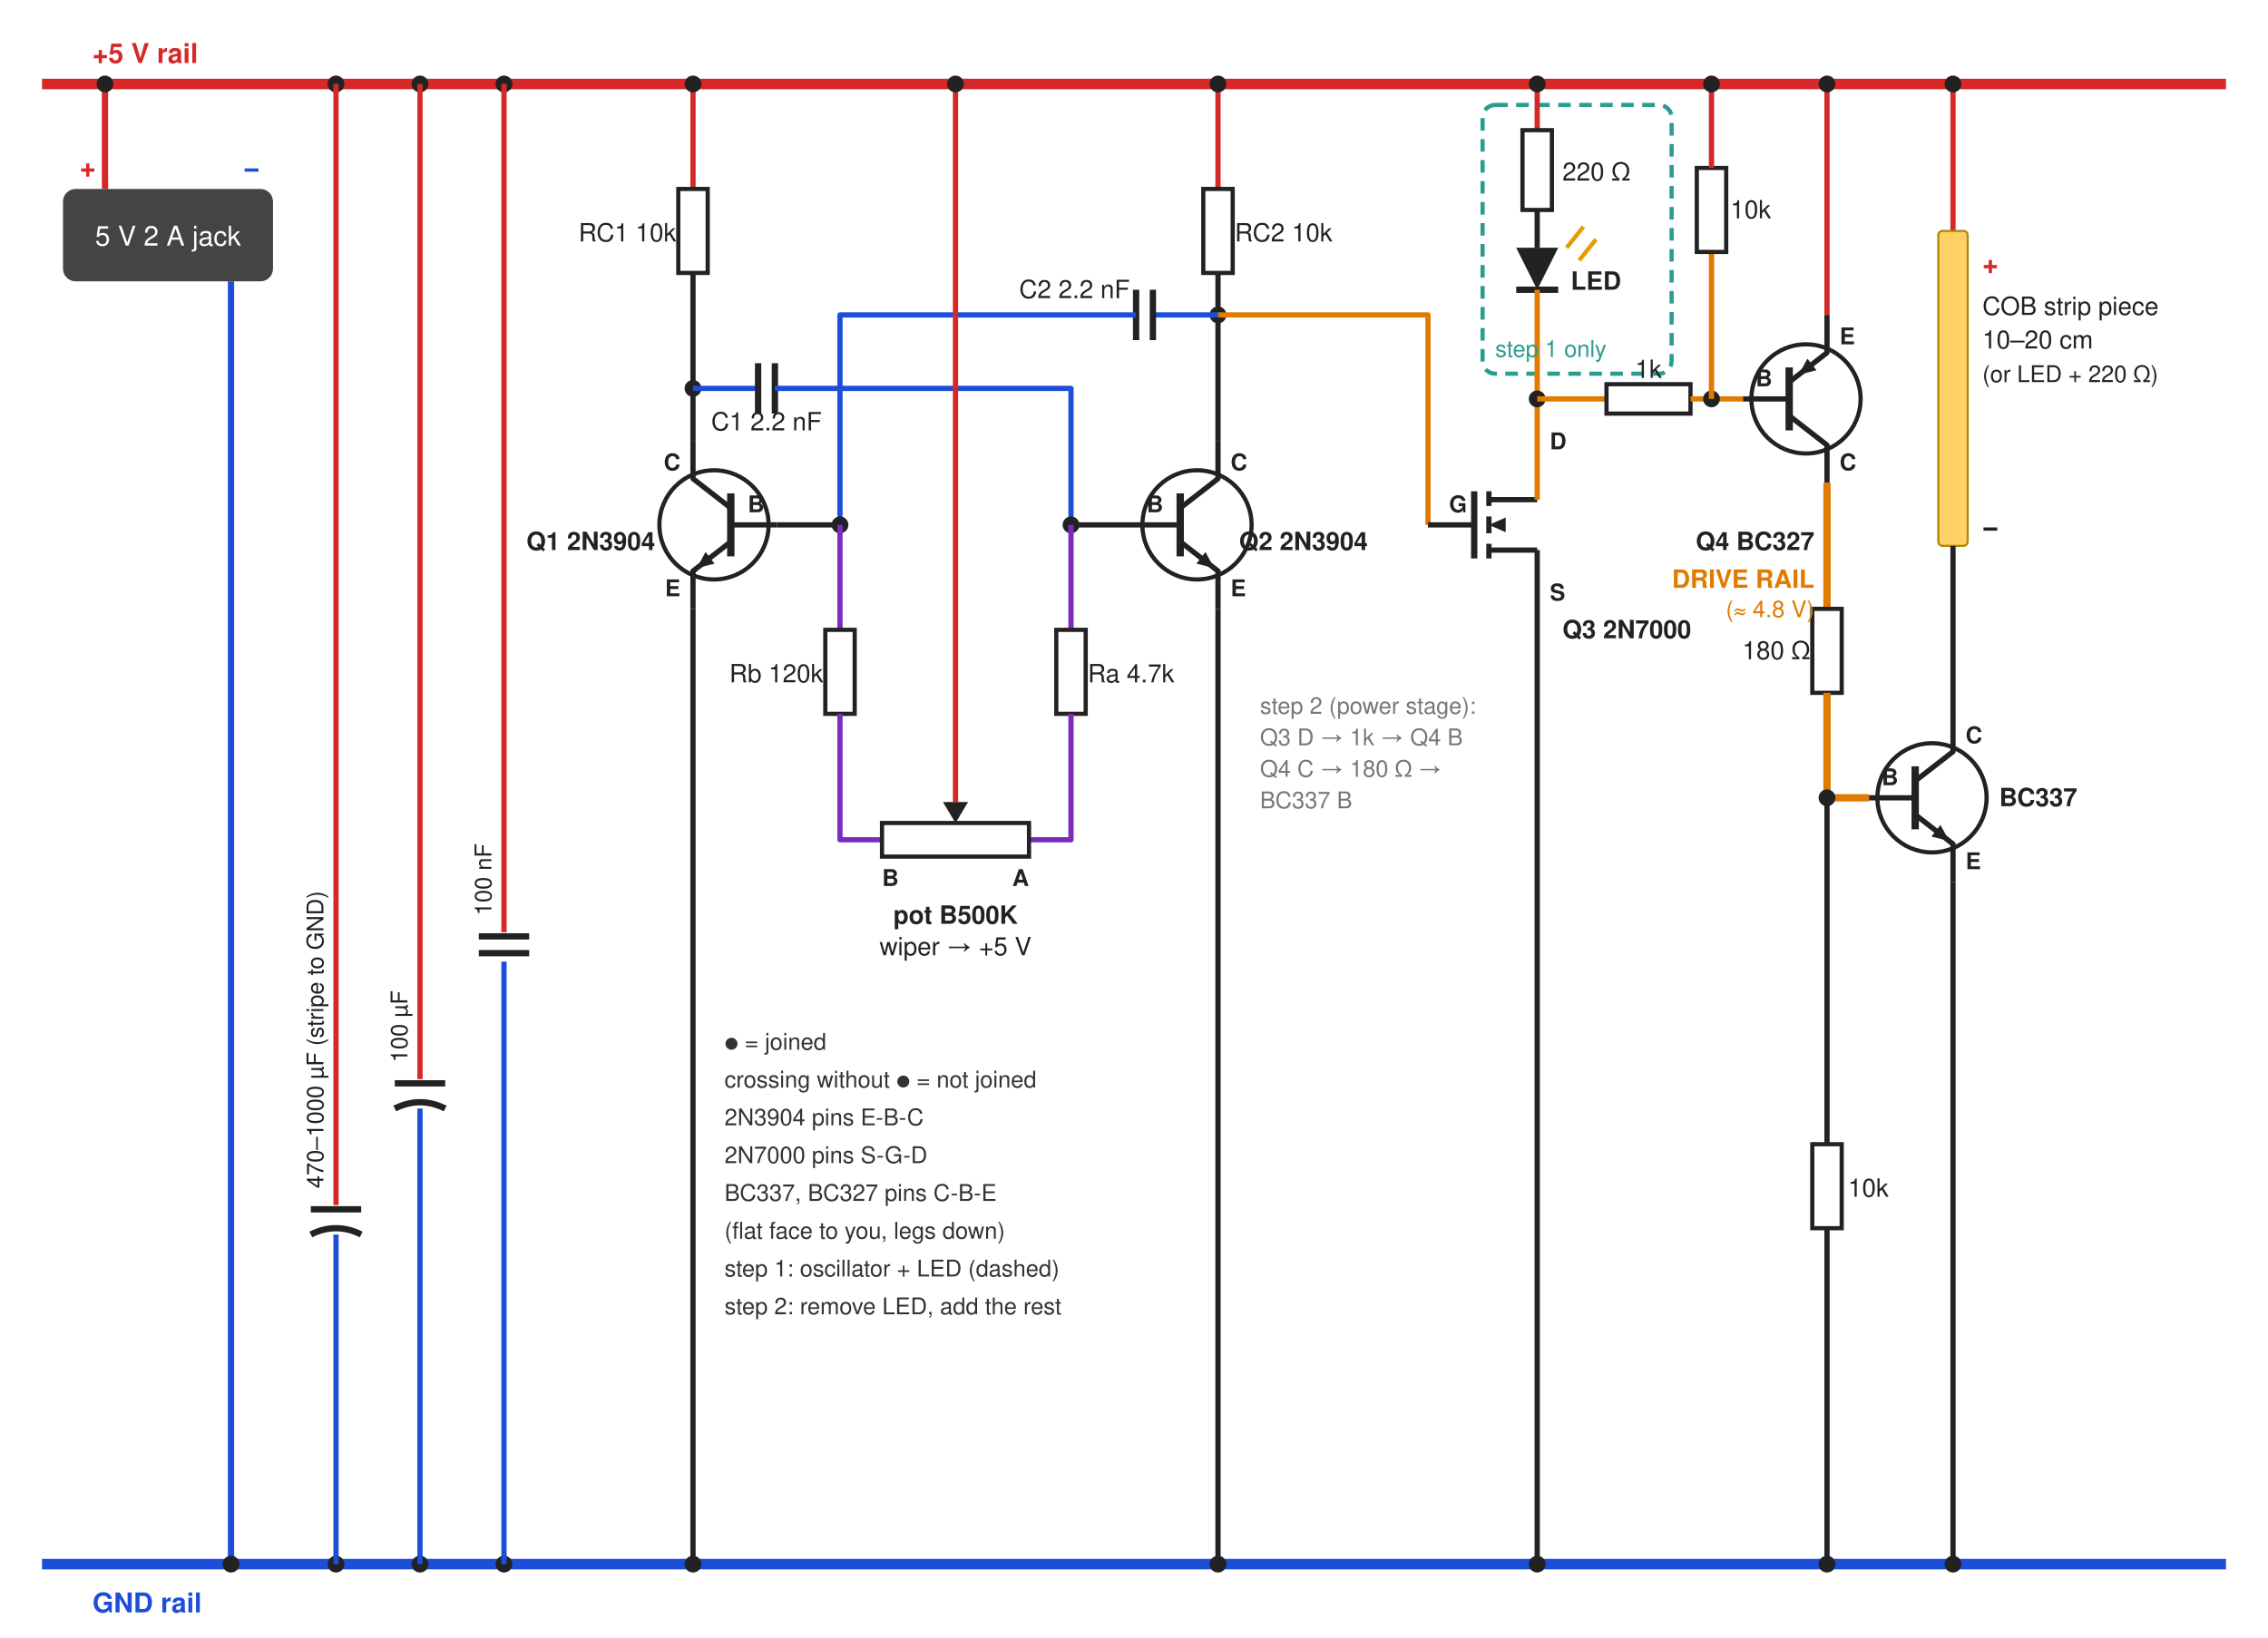
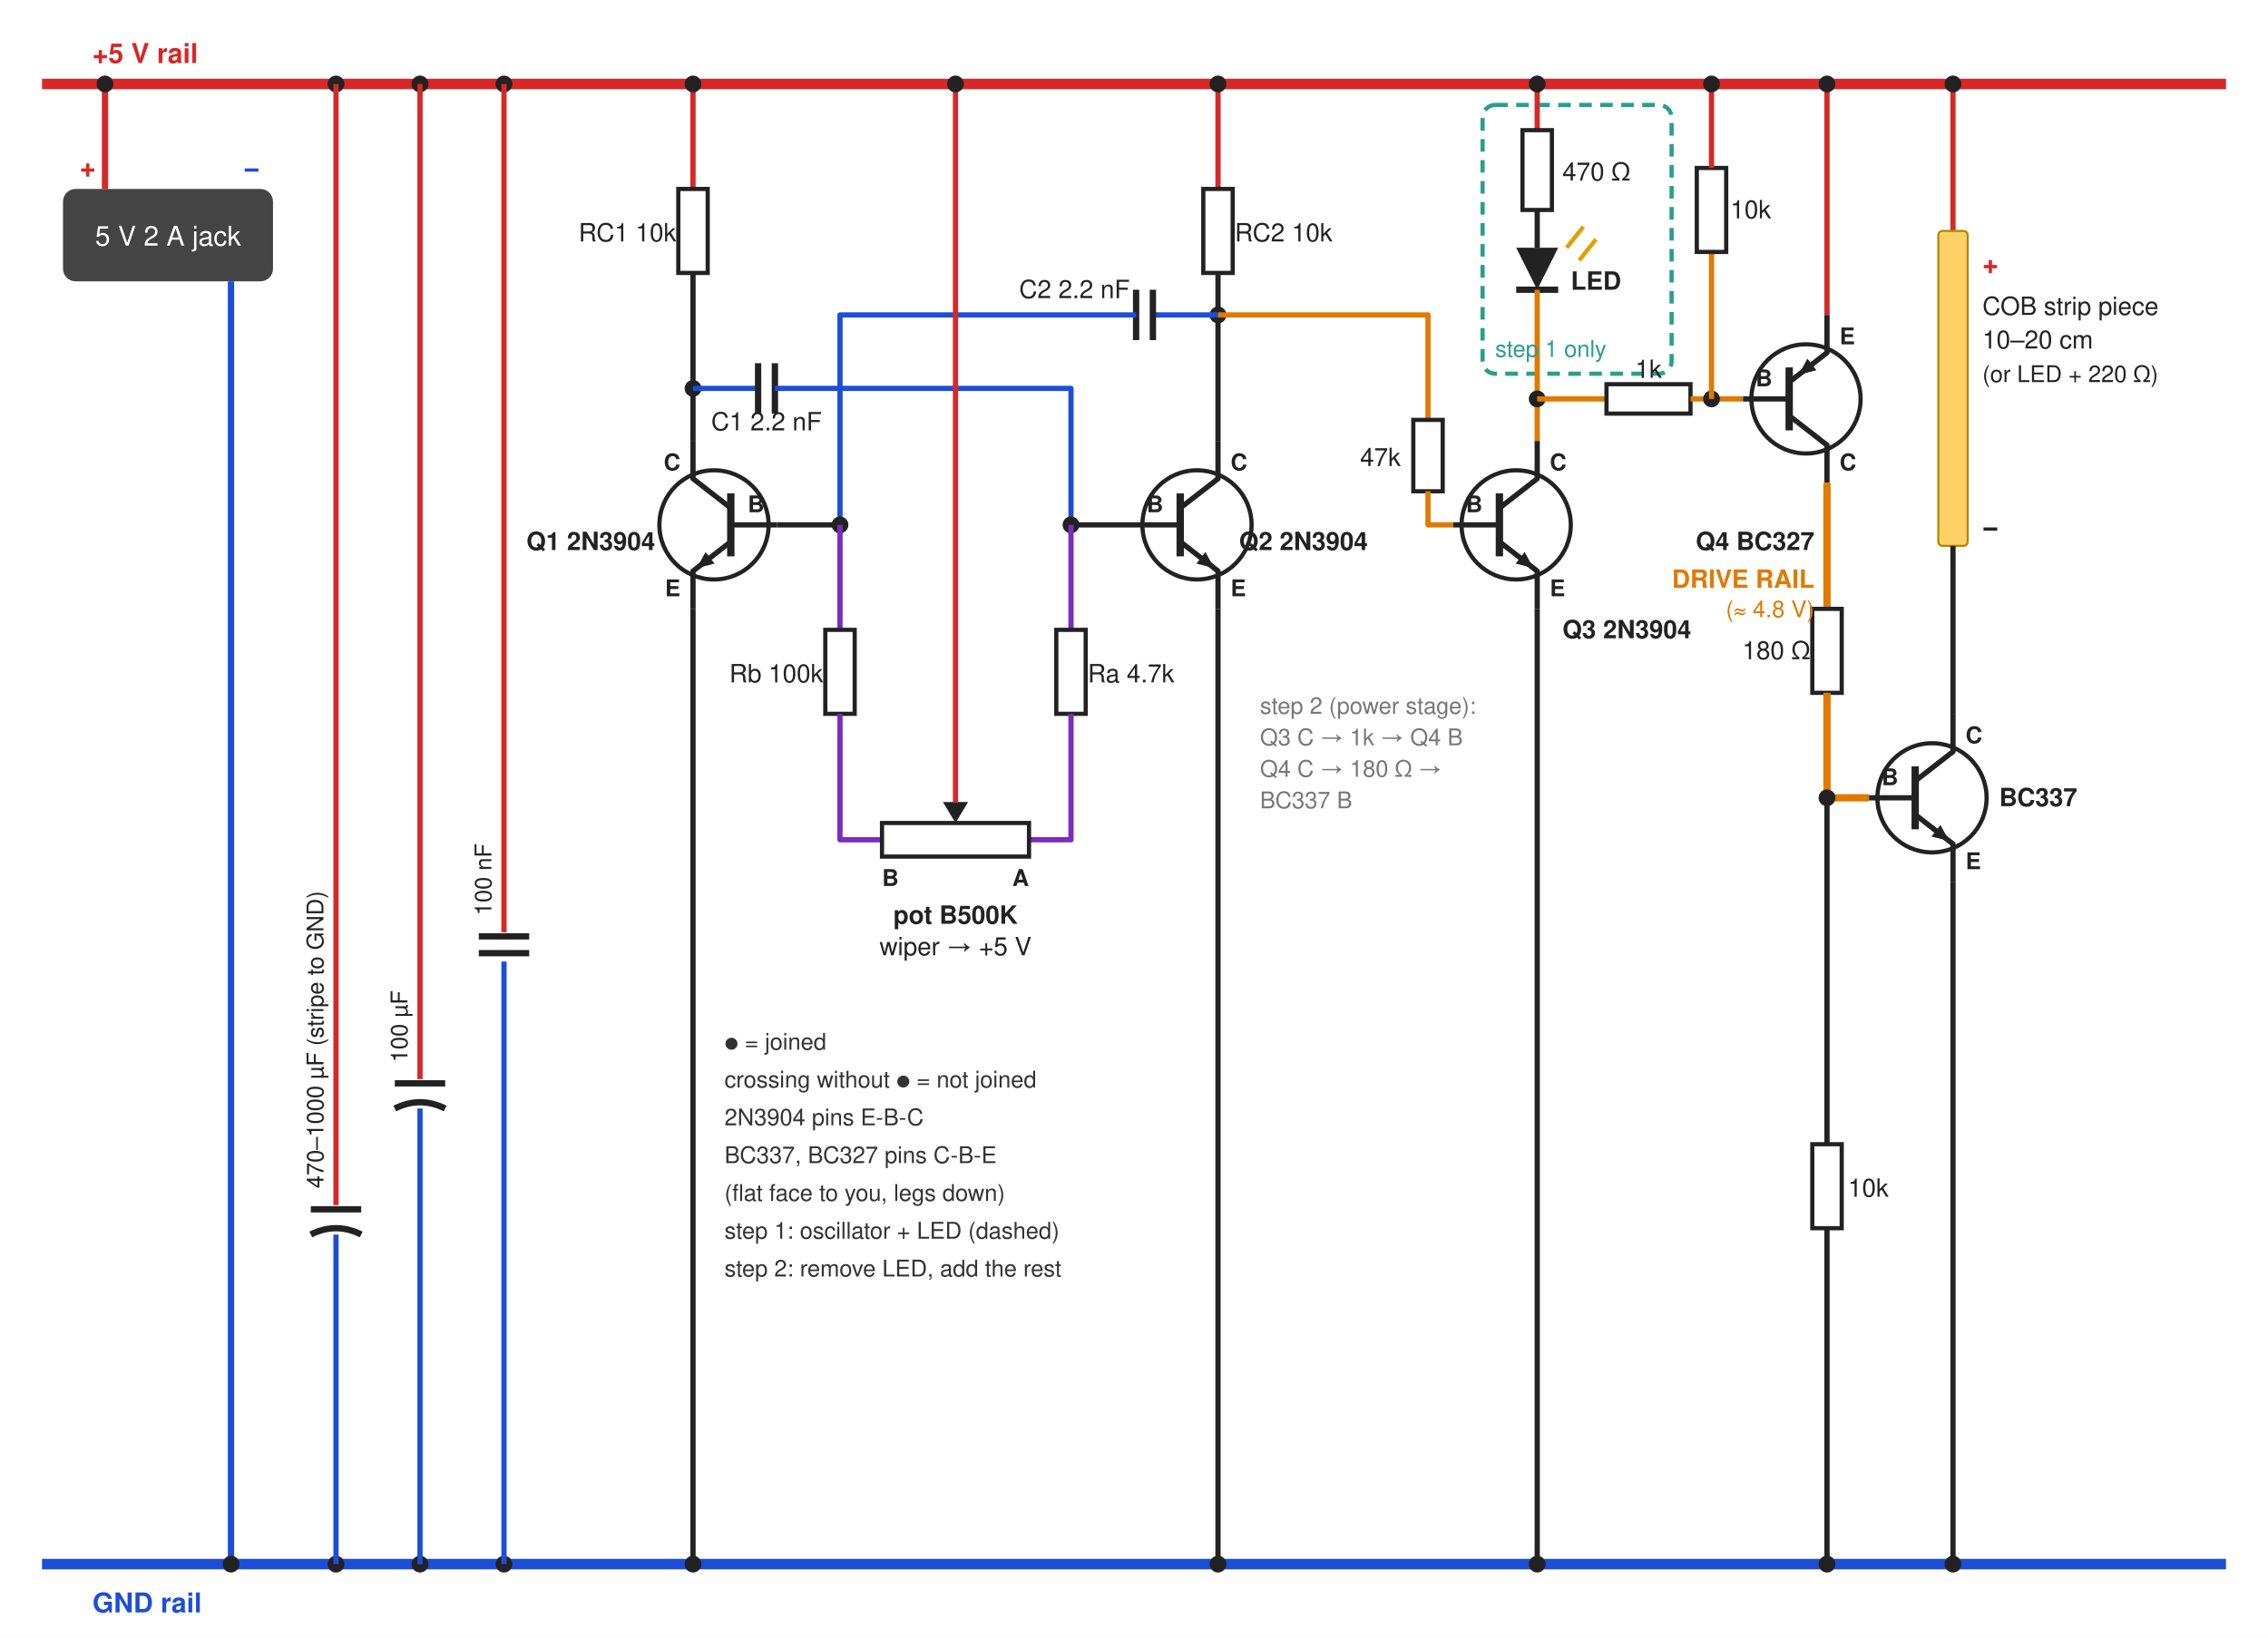
<svg xmlns="http://www.w3.org/2000/svg" viewBox="0 0 1080 780" font-family="Segoe UI, Helvetica, Arial, sans-serif" font-size="13">
  <rect width="1080" height="780" fill="#ffffff" />
  <defs>
    <g id="gnd" stroke="#222" stroke-width="2.5">
      <line x1="-10" y1="0" x2="10" y2="0" />
      <line x1="-6" y1="4" x2="6" y2="4" />
      <line x1="-2" y1="8" x2="2" y2="8" />
    </g>
  </defs>
  <path d="M20 40 L1060 40" stroke="#d62828" stroke-width="5" fill="none" stroke-linejoin="round" />
  <path d="M20 745 L1060 745" stroke="#1d4ed8" stroke-width="5" fill="none" stroke-linejoin="round" />
  <text x="44" y="30" text-anchor="start" font-size="13" font-weight="bold" fill="#d62828">+5 V rail</text>
  <text x="44" y="768" text-anchor="start" font-size="13" font-weight="bold" fill="#1d4ed8">GND rail</text>
  <rect x="30" y="90" width="100" height="44" rx="6" fill="#444" />
  <text x="80" y="117" text-anchor="middle" font-size="13" fill="#fff">5 V 2 A jack</text>
  <path d="M50 90 L50 40" stroke="#d62828" stroke-width="3" fill="none" stroke-linejoin="round" />
  <circle cx="50" cy="40" r="4" fill="#222" />
  <path d="M110 134 L110 745" stroke="#1d4ed8" stroke-width="3" fill="none" stroke-linejoin="round" />
  <circle cx="110" cy="745" r="4" fill="#222" />
  <text x="38" y="84" text-anchor="start" font-size="13" font-weight="bold" fill="#d62828">+</text>
  <text x="116" y="84" text-anchor="start" font-size="13" font-weight="bold" fill="#1d4ed8">−</text>
  <circle cx="160" cy="40" r="4" fill="#222" />
  <circle cx="160" cy="745" r="4" fill="#222" />
  <path d="M160 40 L160 574" stroke="#d62828" stroke-width="2.5" fill="none" stroke-linejoin="round" />
  <g stroke="#222" stroke-width="3" fill="none">
    <line x1="148" y1="576" x2="172" y2="576" />
    <path d="M148 588 Q160 582 172 588" />
  </g>
  <path d="M160 588 L160 745" stroke="#1d4ed8" stroke-width="2.5" fill="none" stroke-linejoin="round" />
  <text x="154" y="566" text-anchor="start" font-size="11" fill="#222" transform="rotate(-90 154 566)">470–1000 µF (stripe to GND)</text>
  <circle cx="200" cy="40" r="4" fill="#222" />
  <circle cx="200" cy="745" r="4" fill="#222" />
  <path d="M200 40 L200 514" stroke="#d62828" stroke-width="2.5" fill="none" stroke-linejoin="round" />
  <g stroke="#222" stroke-width="3" fill="none">
    <line x1="188" y1="516" x2="212" y2="516" />
    <path d="M188 528 Q200 522 212 528" />
  </g>
  <path d="M200 528 L200 745" stroke="#1d4ed8" stroke-width="2.5" fill="none" stroke-linejoin="round" />
  <text x="194" y="506" text-anchor="start" font-size="11" fill="#222" transform="rotate(-90 194 506)">100 µF</text>
  <circle cx="240" cy="40" r="4" fill="#222" />
  <circle cx="240" cy="745" r="4" fill="#222" />
  <path d="M240 40 L240 444" stroke="#d62828" stroke-width="2.5" fill="none" stroke-linejoin="round" />
  <g stroke="#222" stroke-width="3">
    <line x1="228" y1="446" x2="252" y2="446" />
    <line x1="228" y1="454" x2="252" y2="454" />
  </g>
  <path d="M240 458 L240 745" stroke="#1d4ed8" stroke-width="2.5" fill="none" stroke-linejoin="round" />
  <text x="234" y="436" text-anchor="start" font-size="11" fill="#222" transform="rotate(-90 234 436)">100 nF</text>
  <circle cx="340" cy="250" r="26" fill="none" stroke="#222" stroke-width="2" />
  <g stroke="#222" stroke-width="2.5" fill="none" stroke-linejoin="round">
    <line x1="370" y1="250" x2="348" y2="250" />
    <path d="M348 242 L330 228 L330 210" />
    <path d="M348 258 L330 272 L330 290" />
  </g>
  <line x1="348" y1="235" x2="348" y2="265" stroke="#222" stroke-width="3.5" />
  <polygon points="331.8,270.6 335.966,262.926 340.264,268.451" fill="#222" />
  <text x="324" y="224" text-anchor="end" font-size="11" font-weight="bold" fill="#222">C</text>
  <text x="324" y="284" text-anchor="end" font-size="11" font-weight="bold" fill="#222">E</text>
  <text x="364" y="244" text-anchor="end" font-size="11" font-weight="bold" fill="#222">B</text>
  <circle cx="570" cy="250" r="26" fill="none" stroke="#222" stroke-width="2" />
  <g stroke="#222" stroke-width="2.5" fill="none" stroke-linejoin="round">
    <line x1="540" y1="250" x2="562" y2="250" />
    <path d="M562 242 L580 228 L580 210" />
    <path d="M562 258 L580 272 L580 290" />
  </g>
  <line x1="562" y1="235" x2="562" y2="265" stroke="#222" stroke-width="3.5" />
  <polygon points="578.2,270.6 569.736,268.451 574.034,262.926" fill="#222" />
  <text x="586" y="224" text-anchor="start" font-size="11" font-weight="bold" fill="#222">C</text>
  <text x="586" y="284" text-anchor="start" font-size="11" font-weight="bold" fill="#222">E</text>
  <text x="546" y="244" text-anchor="start" font-size="11" font-weight="bold" fill="#222">B</text>
  <text x="312" y="262" text-anchor="end" font-size="12" font-weight="bold" fill="#222">Q1 2N3904</text>
  <text x="590" y="262" text-anchor="start" font-size="12" font-weight="bold" fill="#222">Q2 2N3904</text>
  <path d="M330 40 L330 90" stroke="#d62828" stroke-width="2.5" fill="none" stroke-linejoin="round" />
  <rect x="323" y="90" width="14" height="40" fill="#fff" stroke="#222" stroke-width="2" />
  <path d="M330 130 L330 210" stroke="#222" stroke-width="2.5" fill="none" stroke-linejoin="round" />
  <circle cx="330" cy="40" r="4" fill="#222" />
  <text x="322" y="115" text-anchor="end" font-size="12" fill="#222">RC1 10k</text>
  <path d="M580 40 L580 90" stroke="#d62828" stroke-width="2.5" fill="none" stroke-linejoin="round" />
  <rect x="573" y="90" width="14" height="40" fill="#fff" stroke="#222" stroke-width="2" />
  <path d="M580 130 L580 210" stroke="#222" stroke-width="2.5" fill="none" stroke-linejoin="round" />
  <circle cx="580" cy="40" r="4" fill="#222" />
  <text x="588" y="115" text-anchor="start" font-size="12" fill="#222">RC2 10k</text>
  <circle cx="330" cy="185" r="4" fill="#222" />
  <circle cx="580" cy="150" r="4" fill="#222" />
  <path d="M330 185 L361 185" stroke="#1d4ed8" stroke-width="2.5" fill="none" stroke-linejoin="round" />
  <g stroke="#222" stroke-width="3">
    <line x1="361" y1="173" x2="361" y2="197" />
    <line x1="369" y1="173" x2="369" y2="197" />
  </g>
  <path d="M369 185 L510 185 L510 250" stroke="#1d4ed8" stroke-width="2.5" fill="none" stroke-linejoin="round" />
  <text x="365" y="205" text-anchor="middle" font-size="12" fill="#222">C1 2.2 nF</text>
  <path d="M580 150 L549 150" stroke="#1d4ed8" stroke-width="2.5" fill="none" stroke-linejoin="round" />
  <g stroke="#222" stroke-width="3">
    <line x1="541" y1="138" x2="541" y2="162" />
    <line x1="549" y1="138" x2="549" y2="162" />
  </g>
  <path d="M541 150 L400 150 L400 250" stroke="#1d4ed8" stroke-width="2.5" fill="none" stroke-linejoin="round" />
  <text x="538" y="142" text-anchor="end" font-size="12" fill="#222">C2 2.2 nF</text>
  <path d="M370 250 L400 250" stroke="#222" stroke-width="2.5" fill="none" stroke-linejoin="round" />
  <path d="M510 250 L540 250" stroke="#222" stroke-width="2.5" fill="none" stroke-linejoin="round" />
  <circle cx="400" cy="250" r="4" fill="#222" />
  <circle cx="510" cy="250" r="4" fill="#222" />
  <path d="M330 290 L330 745" stroke="#222" stroke-width="2.5" fill="none" stroke-linejoin="round" />
  <circle cx="330" cy="745" r="4" fill="#222" />
  <path d="M580 290 L580 745" stroke="#222" stroke-width="2.5" fill="none" stroke-linejoin="round" />
  <circle cx="580" cy="745" r="4" fill="#222" />
  <path d="M400 250 L400 300" stroke="#7b2cbf" stroke-width="2.5" fill="none" stroke-linejoin="round" />
  <rect x="393" y="300" width="14" height="40" fill="#fff" stroke="#222" stroke-width="2" />
  <path d="M400 340 L400 400 L420 400" stroke="#7b2cbf" stroke-width="2.5" fill="none" stroke-linejoin="round" />
-   <text x="392" y="325" text-anchor="end" font-size="12" fill="#222">Rb 120k</text>
+   <text x="392" y="325" text-anchor="end" font-size="12" fill="#222">Rb 100k</text>
  <path d="M510 250 L510 300" stroke="#7b2cbf" stroke-width="2.5" fill="none" stroke-linejoin="round" />
  <rect x="503" y="300" width="14" height="40" fill="#fff" stroke="#222" stroke-width="2" />
  <path d="M510 340 L510 400 L490 400" stroke="#7b2cbf" stroke-width="2.5" fill="none" stroke-linejoin="round" />
  <text x="518" y="325" text-anchor="start" font-size="12" fill="#222">Ra 4.7k</text>
  <rect x="420" y="392" width="70" height="16" fill="#fff" stroke="#222" stroke-width="2" />
  <polygon points="455,392 449,382 461,382" fill="#222" />
  <path d="M455 382 L455 40" stroke="#d62828" stroke-width="2.5" fill="none" stroke-linejoin="round" />
  <circle cx="455" cy="40" r="4" fill="#222" />
  <text x="424" y="422" text-anchor="middle" font-size="11" font-weight="bold" fill="#222">B</text>
  <text x="486" y="422" text-anchor="middle" font-size="11" font-weight="bold" fill="#222">A</text>
  <text x="455" y="440" text-anchor="middle" font-size="12" font-weight="bold" fill="#222">pot B500K</text>
  <text x="455" y="455" text-anchor="middle" font-size="12" fill="#222">wiper → +5 V</text>
-   <path d="M580 150 L680 150 L680 250" stroke="#e07a00" stroke-width="2.5" fill="none" stroke-linejoin="round" />
-   <g stroke="#222" stroke-width="2.5" fill="none">
-     <line x1="702" y1="234" x2="702" y2="266" stroke-width="3" />
-     <line x1="709" y1="234" x2="709" y2="241" />
-     <line x1="709" y1="246" x2="709" y2="254" />
-     <line x1="709" y1="259" x2="709" y2="266" />
-   </g>
-   <polygon points="709,250 717,246.5 717,253.5" fill="#222" />
-   <path d="M680 250 L702 250" stroke="#222" stroke-width="2.5" fill="none" stroke-linejoin="round" />
-   <path d="M709 238 L732 238" stroke="#222" stroke-width="2.5" fill="none" stroke-linejoin="round" />
-   <path d="M709 262 L732 262" stroke="#222" stroke-width="2.5" fill="none" stroke-linejoin="round" />
-   <text x="690" y="244" text-anchor="start" font-size="11" font-weight="bold" fill="#222">G</text>
-   <text x="738" y="214" text-anchor="start" font-size="11" font-weight="bold" fill="#222">D</text>
-   <text x="738" y="286" text-anchor="start" font-size="11" font-weight="bold" fill="#222">S</text>
-   <text x="744" y="304" text-anchor="start" font-size="12" font-weight="bold" fill="#222">Q3 2N7000</text>
-   <path d="M732 262 L732 745" stroke="#222" stroke-width="2.5" fill="none" stroke-linejoin="round" />
+   <path d="M580 150 L680 150 L680 200" stroke="#e07a00" stroke-width="2.5" fill="none" stroke-linejoin="round" />
+   <rect x="673" y="200" width="14" height="34" fill="#fff" stroke="#222" stroke-width="2" />
+   <text x="667" y="222" text-anchor="end" font-size="12" fill="#222">47k</text>
+   <path d="M680 234 L680 250 L692 250" stroke="#e07a00" stroke-width="2.5" fill="none" stroke-linejoin="round" />
+   <circle cx="722" cy="250" r="26" fill="none" stroke="#222" stroke-width="2" />
+   <g stroke="#222" stroke-width="2.5" fill="none" stroke-linejoin="round">
+     <line x1="692" y1="250" x2="714" y2="250" />
+     <path d="M714 242 L732 228 L732 210" />
+     <path d="M714 258 L732 272 L732 290" />
+   </g>
+   <line x1="714" y1="235" x2="714" y2="265" stroke="#222" stroke-width="3.5" />
+   <polygon points="730.2,270.6 721.736,268.451 726.034,262.926" fill="#222" />
+   <text x="738" y="224" text-anchor="start" font-size="11" font-weight="bold" fill="#222">C</text>
+   <text x="738" y="284" text-anchor="start" font-size="11" font-weight="bold" fill="#222">E</text>
+   <text x="698" y="244" text-anchor="start" font-size="11" font-weight="bold" fill="#222">B</text>
+   <text x="744" y="304" text-anchor="start" font-size="12" font-weight="bold" fill="#222">Q3 2N3904</text>
+   <path d="M732 290 L732 745" stroke="#222" stroke-width="2.5" fill="none" stroke-linejoin="round" />
  <circle cx="732" cy="745" r="4" fill="#222" />
-   <path d="M732 238 L732 190" stroke="#e07a00" stroke-width="2.5" fill="none" stroke-linejoin="round" />
+   <path d="M732 210 L732 190" stroke="#e07a00" stroke-width="2.5" fill="none" stroke-linejoin="round" />
  <rect x="706" y="50" width="90" height="128" rx="6" fill="none" stroke="#2a9d8f" stroke-width="2" stroke-dasharray="6 4" />
  <path d="M732 40 L732 62" stroke="#d62828" stroke-width="2.5" fill="none" stroke-linejoin="round" />
  <circle cx="732" cy="40" r="4" fill="#222" />
  <rect x="725" y="62" width="14" height="38" fill="#fff" stroke="#222" stroke-width="2" />
  <path d="M732 100 L732 118" stroke="#222" stroke-width="2.5" fill="none" stroke-linejoin="round" />
  <polygon points="722,118 742,118 732,138" fill="#222" />
  <line x1="722" y1="138" x2="742" y2="138" stroke="#222" stroke-width="3" />
  <path d="M746 118 L754 108 M752 124 L760 114" stroke="#e0a000" stroke-width="2" />
  <path d="M732 138 L732 190" stroke="#e07a00" stroke-width="2.5" fill="none" stroke-linejoin="round" />
-   <text x="744" y="86" text-anchor="start" font-size="12" fill="#222">220 Ω</text>
+   <text x="744" y="86" text-anchor="start" font-size="12" fill="#222">470 Ω</text>
  <text x="748" y="138" text-anchor="start" font-size="12" font-weight="bold" fill="#222">LED</text>
  <text x="712" y="170" text-anchor="start" font-size="11" fill="#2a9d8f">step 1 only</text>
  <circle cx="732" cy="190" r="4" fill="#222" />
  <path d="M732 190 L765 190" stroke="#e07a00" stroke-width="2.5" fill="none" stroke-linejoin="round" />
  <rect x="765" y="183" width="40" height="14" fill="#fff" stroke="#222" stroke-width="2" />
  <text x="785" y="180" text-anchor="middle" font-size="12" fill="#222">1k</text>
  <path d="M805 190 L830 190" stroke="#e07a00" stroke-width="2.5" fill="none" stroke-linejoin="round" />
  <circle cx="815" cy="190" r="4" fill="#222" />
  <path d="M815 190 L815 120" stroke="#e07a00" stroke-width="2.5" fill="none" stroke-linejoin="round" />
  <rect x="808" y="80" width="14" height="40" fill="#fff" stroke="#222" stroke-width="2" />
  <path d="M815 80 L815 40" stroke="#d62828" stroke-width="2.5" fill="none" stroke-linejoin="round" />
  <circle cx="815" cy="40" r="4" fill="#222" />
  <text x="824" y="104" text-anchor="start" font-size="12" fill="#222">10k</text>
  <circle cx="860" cy="190" r="26" fill="none" stroke="#222" stroke-width="2" />
  <g stroke="#222" stroke-width="2.5" fill="none" stroke-linejoin="round">
    <line x1="830" y1="190" x2="852" y2="190" />
    <path d="M852 182 L870 168 L870 150" />
    <path d="M852 198 L870 212 L870 230" />
  </g>
  <line x1="852" y1="175" x2="852" y2="205" stroke="#222" stroke-width="3.5" />
  <polygon points="856.5,178.5 860.666,170.826 864.964,176.351" fill="#222" />
  <text x="876" y="164" text-anchor="start" font-size="11" font-weight="bold" fill="#222">E</text>
  <text x="876" y="224" text-anchor="start" font-size="11" font-weight="bold" fill="#222">C</text>
  <text x="836" y="184" text-anchor="start" font-size="11" font-weight="bold" fill="#222">B</text>
  <text x="864" y="262" text-anchor="end" font-size="12" font-weight="bold" fill="#222">Q4 BC327</text>
  <path d="M870 150 L870 40" stroke="#d62828" stroke-width="2.5" fill="none" stroke-linejoin="round" />
  <circle cx="870" cy="40" r="4" fill="#222" />
  <path d="M870 230 L870 290" stroke="#e07a00" stroke-width="3.5" fill="none" stroke-linejoin="round" />
  <rect x="863" y="290" width="14" height="40" fill="#fff" stroke="#222" stroke-width="2" />
  <path d="M870 330 L870 380 L890 380" stroke="#e07a00" stroke-width="3.5" fill="none" stroke-linejoin="round" />
  <text x="864" y="280" text-anchor="end" font-size="12" font-weight="bold" fill="#e07a00">DRIVE RAIL</text>
  <text x="864" y="294" text-anchor="end" font-size="11" fill="#e07a00">(≈ 4.8 V)</text>
  <text x="862" y="314" text-anchor="end" font-size="12" fill="#222">180 Ω</text>
  <circle cx="870" cy="380" r="4" fill="#222" />
  <path d="M870 380 L870 545" stroke="#222" stroke-width="2.5" fill="none" stroke-linejoin="round" />
  <rect x="863" y="545" width="14" height="40" fill="#fff" stroke="#222" stroke-width="2" />
  <path d="M870 585 L870 745" stroke="#222" stroke-width="2.5" fill="none" stroke-linejoin="round" />
  <circle cx="870" cy="745" r="4" fill="#222" />
  <text x="880" y="570" text-anchor="start" font-size="12" fill="#222">10k</text>
  <circle cx="920" cy="380" r="26" fill="none" stroke="#222" stroke-width="2" />
  <g stroke="#222" stroke-width="2.5" fill="none" stroke-linejoin="round">
    <line x1="890" y1="380" x2="912" y2="380" />
    <path d="M912 372 L930 358 L930 340" />
    <path d="M912 388 L930 402 L930 420" />
  </g>
  <line x1="912" y1="365" x2="912" y2="395" stroke="#222" stroke-width="3.5" />
  <polygon points="928.2,400.6 919.736,398.451 924.034,392.926" fill="#222" />
  <text x="936" y="354" text-anchor="start" font-size="11" font-weight="bold" fill="#222">C</text>
  <text x="936" y="414" text-anchor="start" font-size="11" font-weight="bold" fill="#222">E</text>
  <text x="896" y="374" text-anchor="start" font-size="11" font-weight="bold" fill="#222">B</text>
  <text x="952" y="384" text-anchor="start" font-size="12" font-weight="bold" fill="#222">BC337</text>
  <path d="M930 40 L930 110" stroke="#d62828" stroke-width="2.5" fill="none" stroke-linejoin="round" />
  <circle cx="930" cy="40" r="4" fill="#222" />
  <rect x="923" y="110" width="14" height="150" rx="2" fill="#ffd166" stroke="#b08900" />
  <path d="M930 260 L930 340" stroke="#222" stroke-width="2.5" fill="none" stroke-linejoin="round" />
  <text x="944" y="150" text-anchor="start" font-size="12" fill="#222">COB strip piece</text>
  <text x="944" y="166" text-anchor="start" font-size="12" fill="#222">10–20 cm</text>
  <text x="944" y="182" text-anchor="start" font-size="11" fill="#222">(or LED + 220 Ω)</text>
  <text x="944" y="130" text-anchor="start" font-size="13" font-weight="bold" fill="#d62828">+</text>
  <text x="944" y="255" text-anchor="start" font-size="13" font-weight="bold" fill="#222">−</text>
  <path d="M930 420 L930 745" stroke="#222" stroke-width="2.5" fill="none" stroke-linejoin="round" />
  <circle cx="930" cy="745" r="4" fill="#222" />
  <text x="600" y="340" text-anchor="start" font-size="11" fill="#777">step 2 (power stage):</text>
-   <text x="600" y="355" text-anchor="start" font-size="11" fill="#777">Q3 D → 1k → Q4 B</text>
+   <text x="600" y="355" text-anchor="start" font-size="11" fill="#777">Q3 C → 1k → Q4 B</text>
  <text x="600" y="370" text-anchor="start" font-size="11" fill="#777">Q4 C → 180 Ω →</text>
  <text x="600" y="385" text-anchor="start" font-size="11" fill="#777">BC337 B</text>
  <text x="345" y="500" text-anchor="start" font-size="11" fill="#333">● = joined</text>
  <text x="345" y="518" text-anchor="start" font-size="11" fill="#333">crossing without ● = not joined</text>
  <text x="345" y="536" text-anchor="start" font-size="11" fill="#333">2N3904 pins E-B-C</text>
-   <text x="345" y="554" text-anchor="start" font-size="11" fill="#333">2N7000 pins S-G-D</text>
-   <text x="345" y="572" text-anchor="start" font-size="11" fill="#333">BC337, BC327 pins C-B-E</text>
-   <text x="345" y="590" text-anchor="start" font-size="11" fill="#333">(flat face to you, legs down)</text>
-   <text x="345" y="608" text-anchor="start" font-size="11" fill="#333">step 1: oscillator + LED (dashed)</text>
-   <text x="345" y="626" text-anchor="start" font-size="11" fill="#333">step 2: remove LED, add the rest</text>
+   <text x="345" y="554" text-anchor="start" font-size="11" fill="#333">BC337, BC327 pins C-B-E</text>
+   <text x="345" y="572" text-anchor="start" font-size="11" fill="#333">(flat face to you, legs down)</text>
+   <text x="345" y="590" text-anchor="start" font-size="11" fill="#333">step 1: oscillator + LED (dashed)</text>
+   <text x="345" y="608" text-anchor="start" font-size="11" fill="#333">step 2: remove LED, add the rest</text>
</svg>
